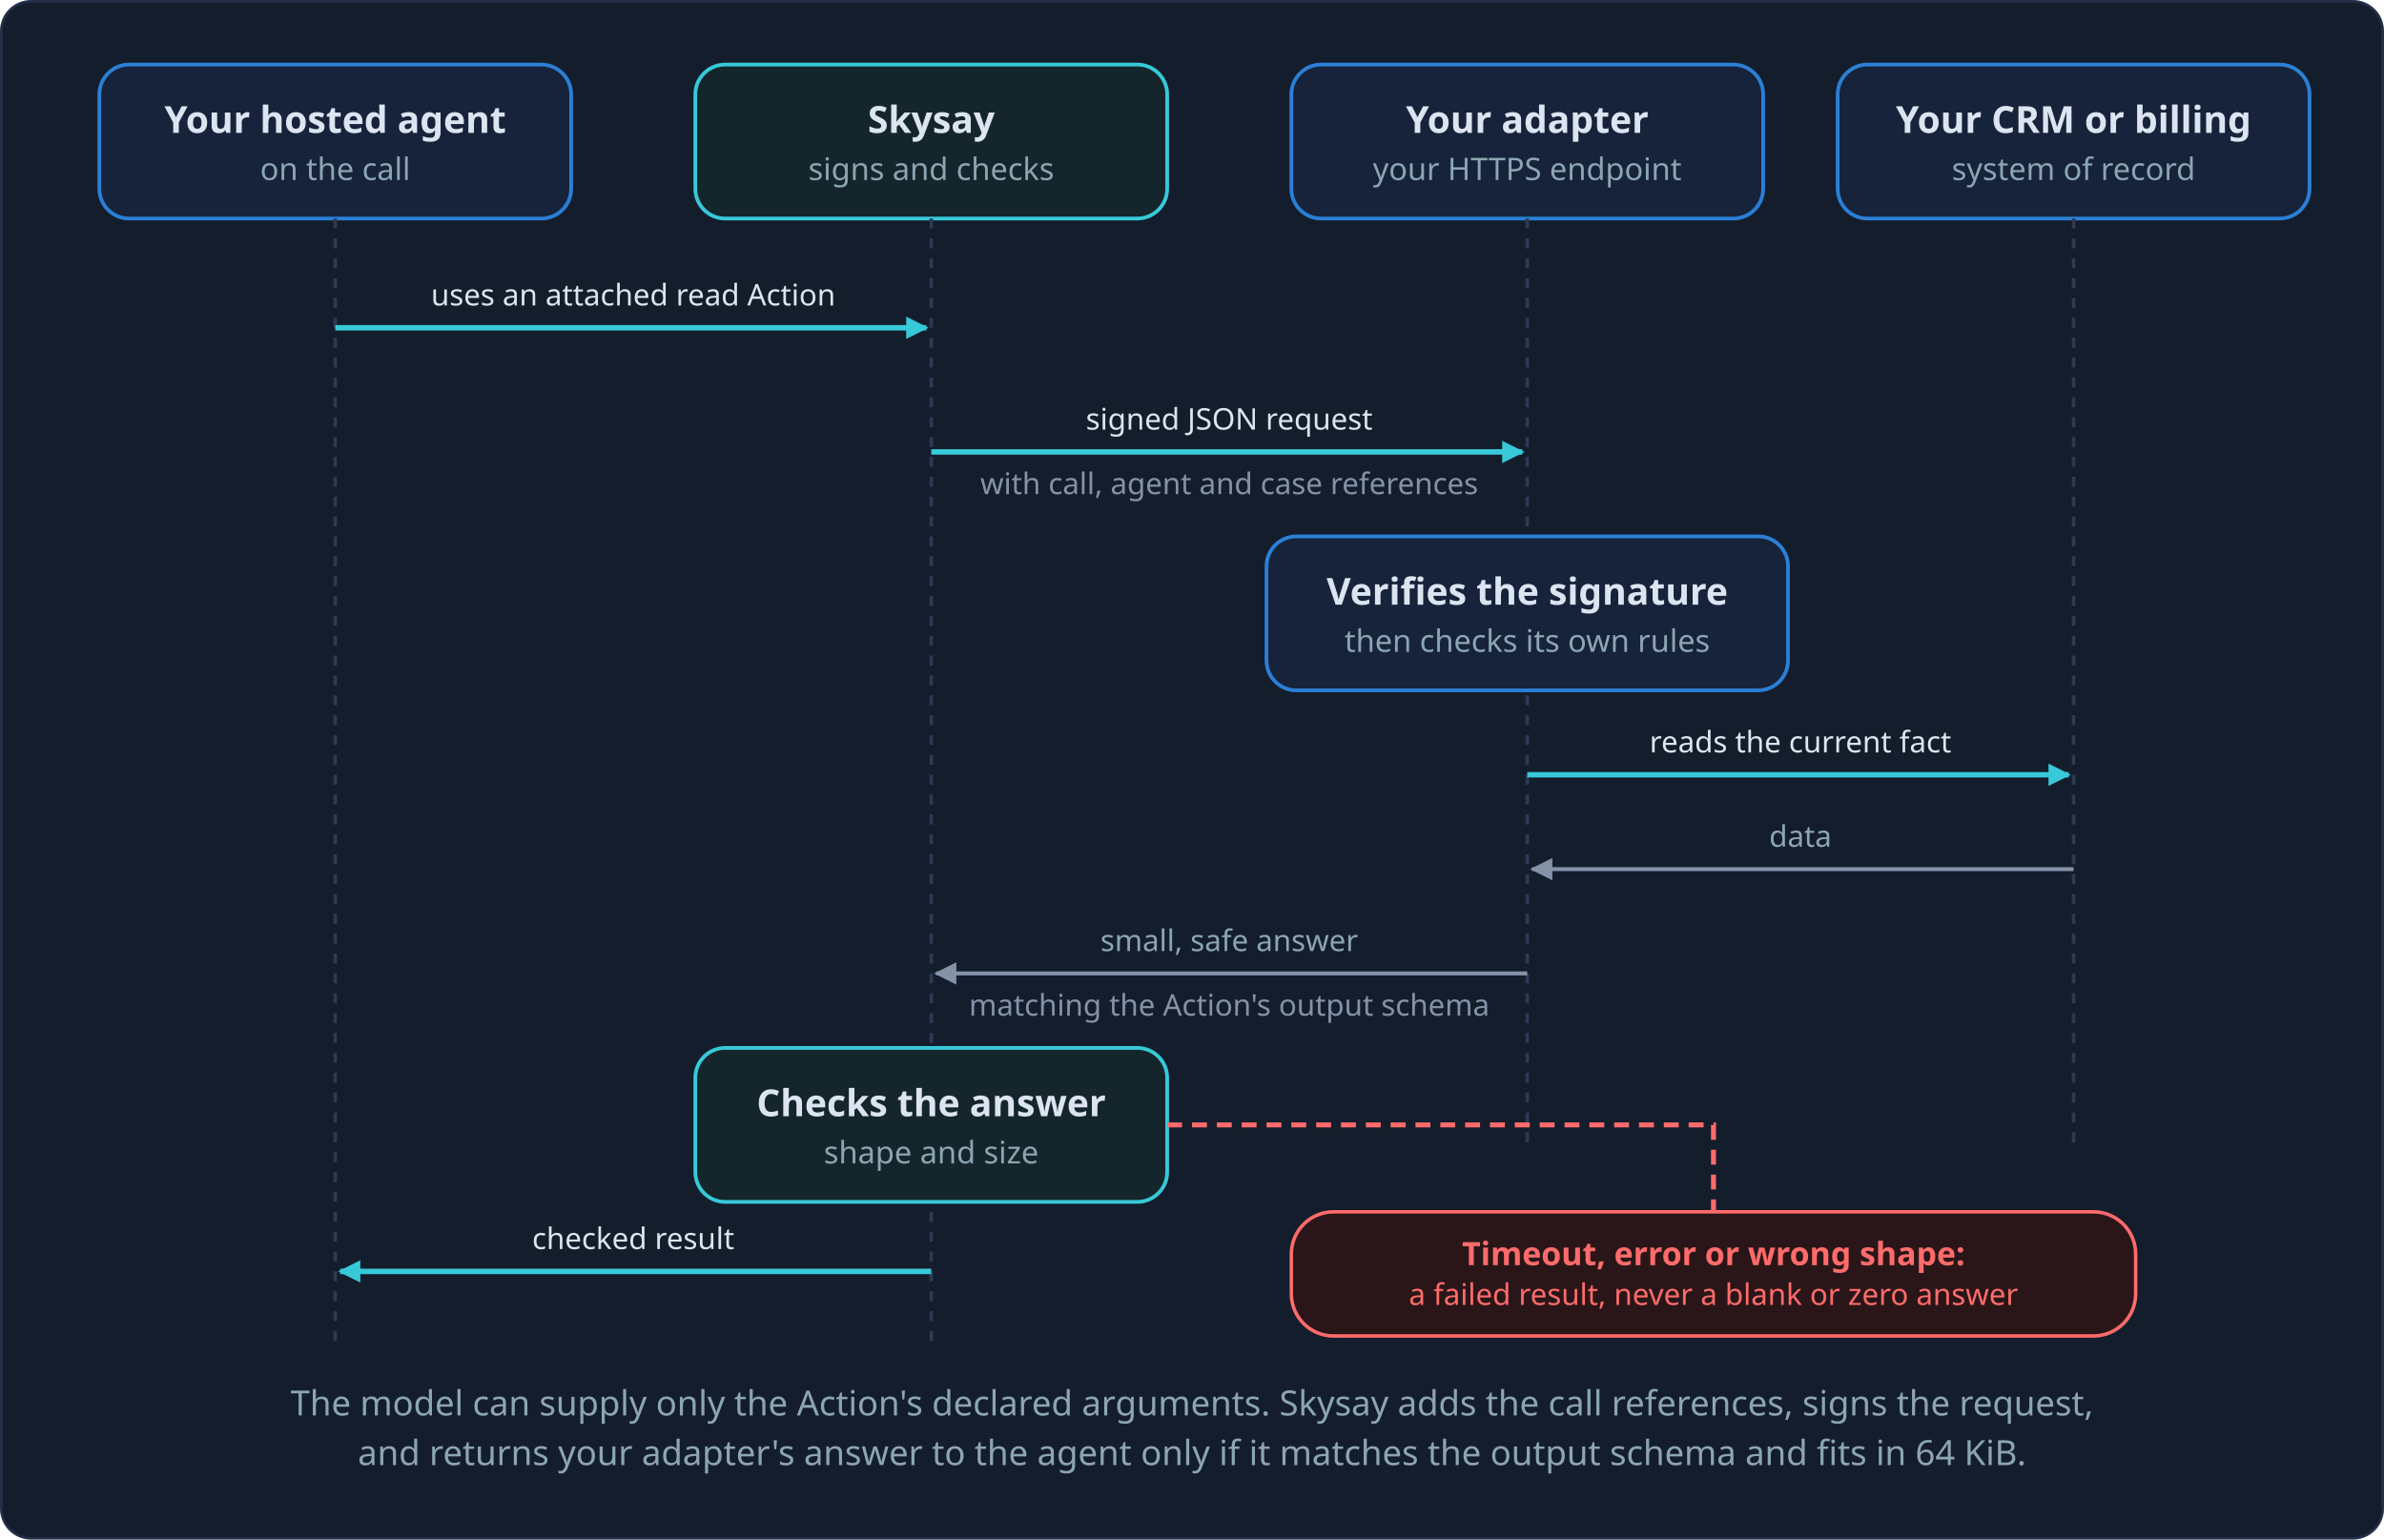
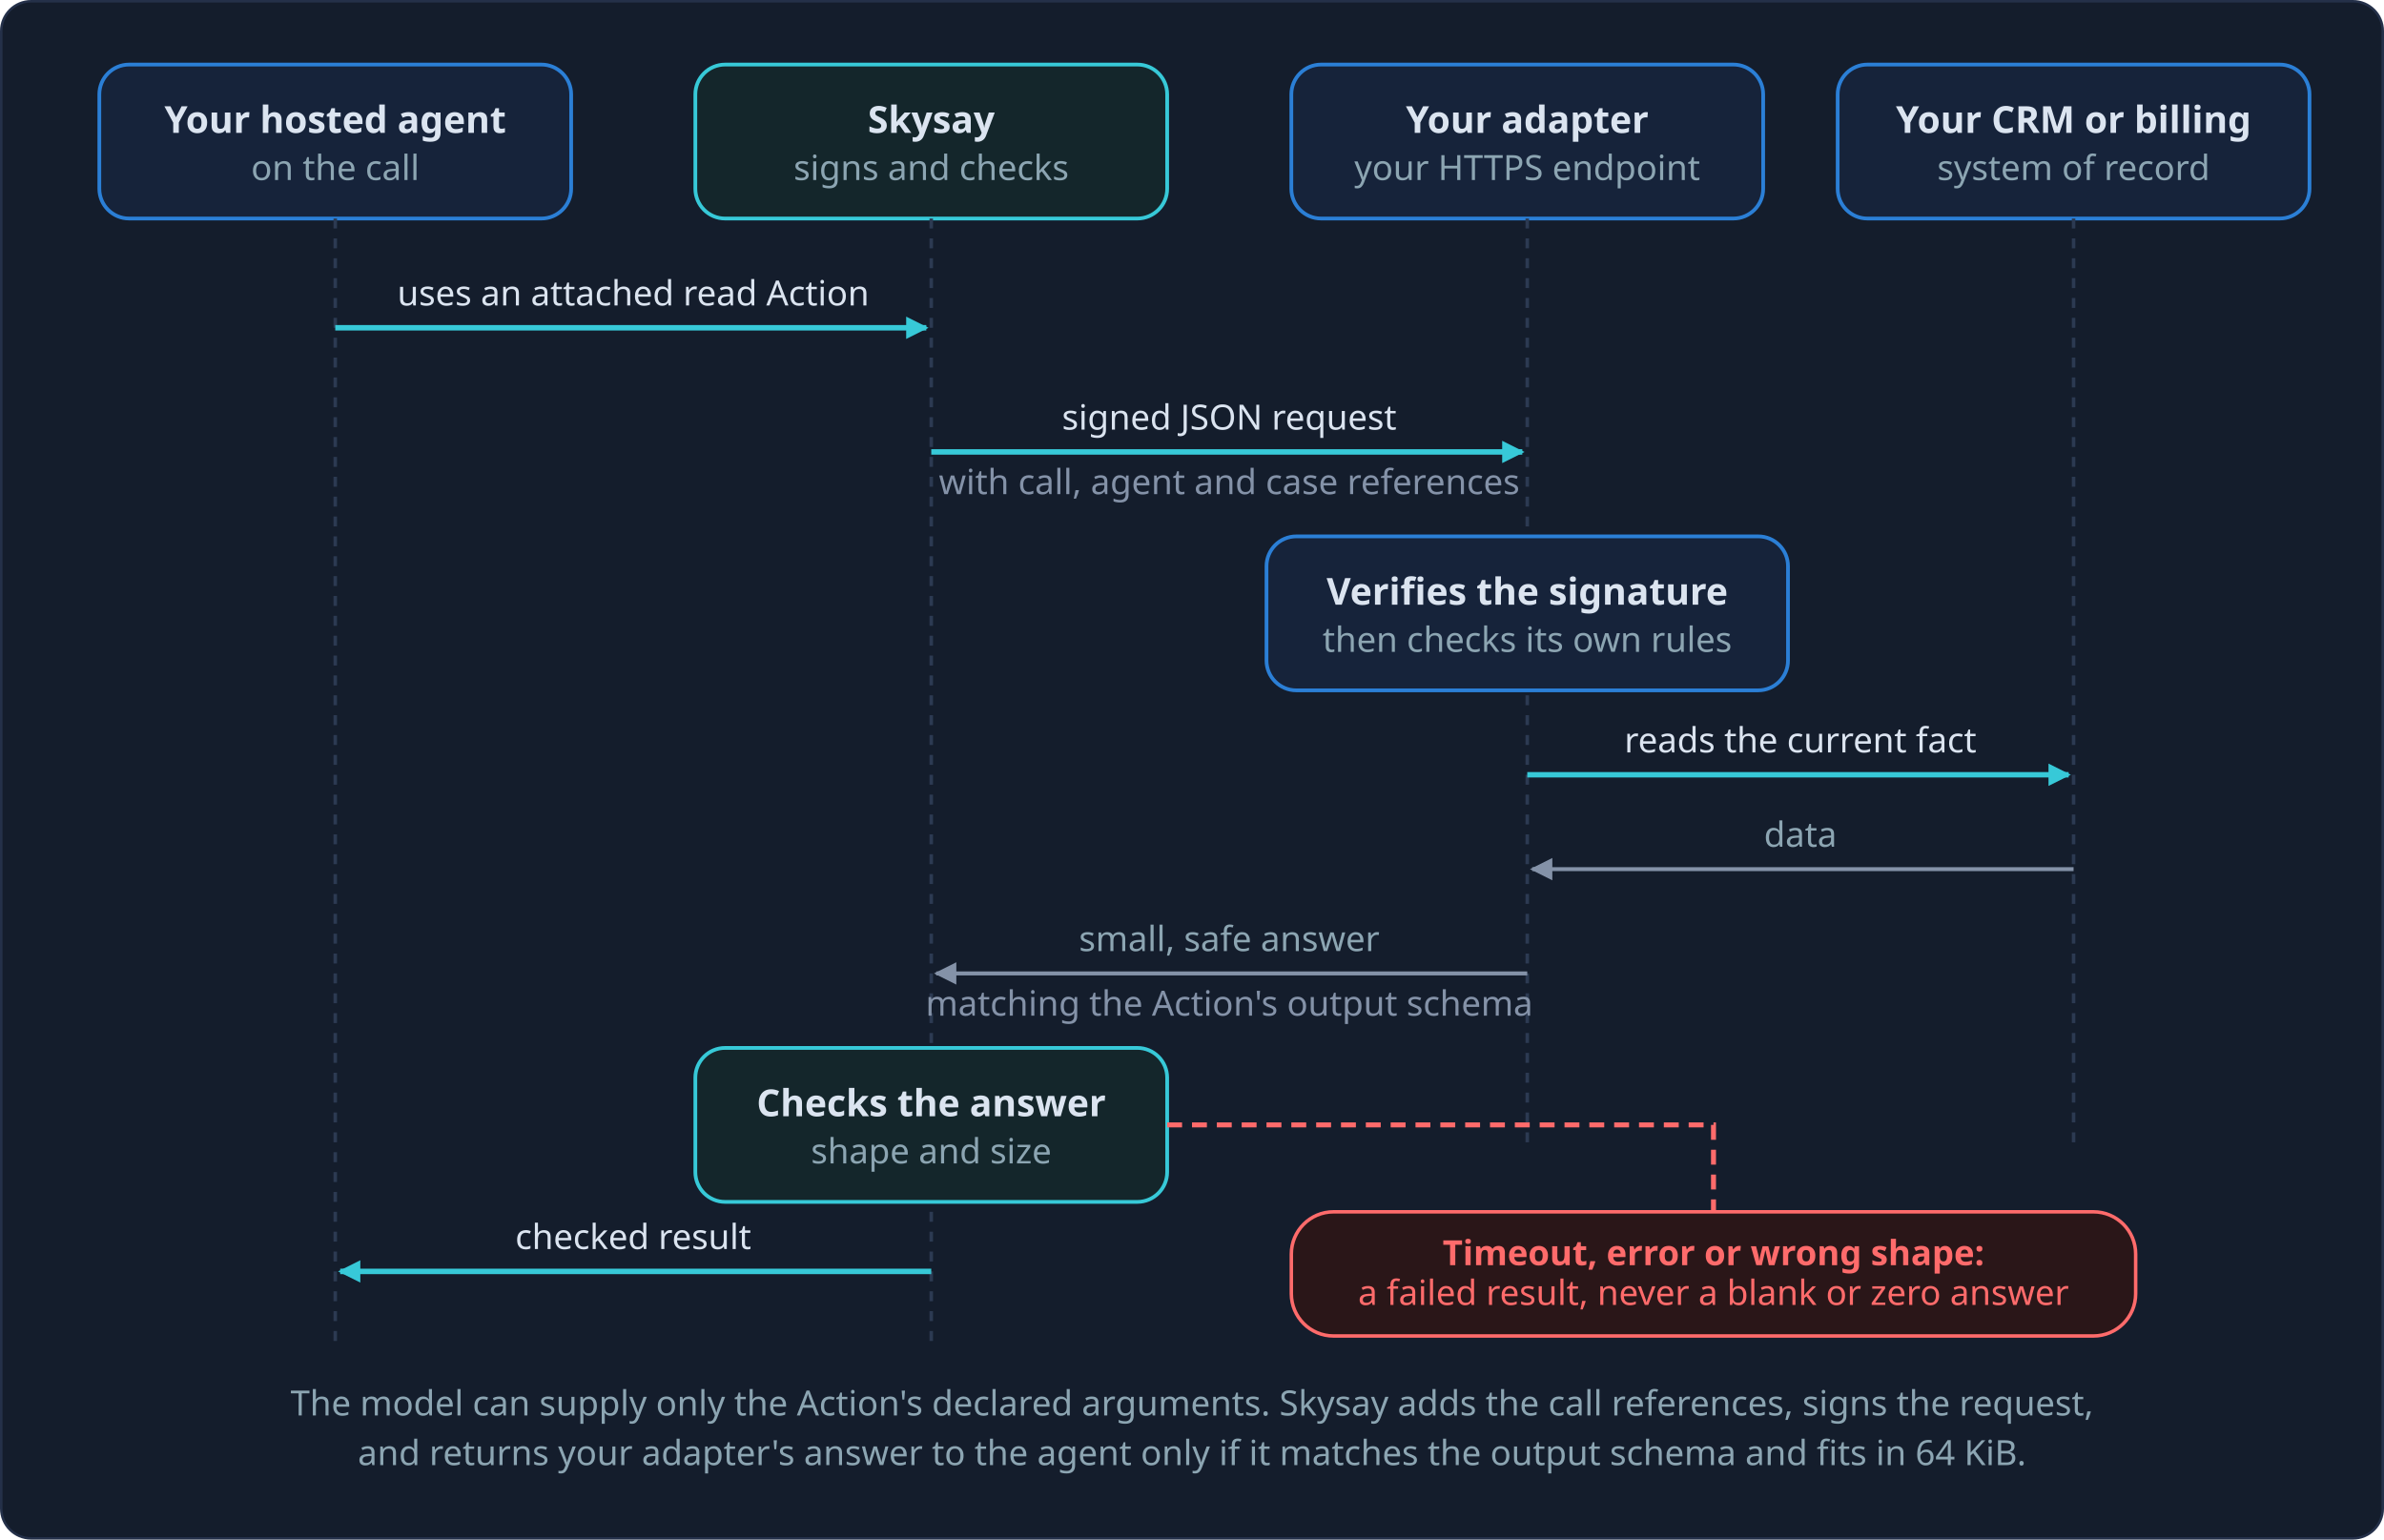
<svg xmlns="http://www.w3.org/2000/svg" viewBox="0 0 960 620" width="960" height="620" role="img">
  <defs>
    <marker id="am" viewBox="0 0 10 10" refX="9" refY="5" markerWidth="9" markerHeight="9" markerUnits="userSpaceOnUse" orient="auto">
      <path d="M0,0 L10,5 L0,10 z" fill="#37c9d8" />
    </marker>
    <marker id="ams" viewBox="0 0 10 10" refX="9" refY="5" markerWidth="9" markerHeight="9" markerUnits="userSpaceOnUse" orient="auto-start-reverse">
      <path d="M0,0 L10,5 L0,10 z" fill="#37c9d8" />
    </marker>
    <marker id="as" viewBox="0 0 10 10" refX="9" refY="5" markerWidth="9" markerHeight="9" markerUnits="userSpaceOnUse" orient="auto">
      <path d="M0,0 L10,5 L0,10 z" fill="#8492a8" />
    </marker>
    <marker id="ass" viewBox="0 0 10 10" refX="9" refY="5" markerWidth="9" markerHeight="9" markerUnits="userSpaceOnUse" orient="auto-start-reverse">
      <path d="M0,0 L10,5 L0,10 z" fill="#8492a8" />
    </marker>
    <marker id="af" viewBox="0 0 10 10" refX="9" refY="5" markerWidth="9" markerHeight="9" markerUnits="userSpaceOnUse" orient="auto">
      <path d="M0,0 L10,5 L0,10 z" fill="#ff6b6b" />
    </marker>
    <marker id="afs" viewBox="0 0 10 10" refX="9" refY="5" markerWidth="9" markerHeight="9" markerUnits="userSpaceOnUse" orient="auto-start-reverse">
      <path d="M0,0 L10,5 L0,10 z" fill="#ff6b6b" />
    </marker>
  </defs>
  <rect x="0.5" y="0.5" width="959" height="619" rx="12" fill="#141d2c" stroke="#243049" stroke-width="1" />
  <rect x="40" y="26" width="190" height="62" rx="12" fill="#16233a" stroke="#2b7fd6" stroke-width="1.5" />
  <text x="135.0" y="53.5" font-family="'Geist Variable', ui-sans-serif, system-ui, sans-serif" font-size="15" fill="#dbe4f0" font-weight="600" text-anchor="middle">Your hosted agent</text>
-   <text x="135.0" y="72.5" font-family="'Geist Variable', ui-sans-serif, system-ui, sans-serif" font-size="12.5" fill="#8ca5b2" text-anchor="middle">on the call</text>
+   <text x="135.0" y="72.5" font-family="'Geist Variable', ui-sans-serif, system-ui, sans-serif" font-size="14" fill="#8ca5b2" text-anchor="middle">on the call</text>
  <rect x="280" y="26" width="190" height="62" rx="12" fill="#14262b" stroke="#37c9d8" stroke-width="1.5" />
  <text x="375.0" y="53.5" font-family="'Geist Variable', ui-sans-serif, system-ui, sans-serif" font-size="15" fill="#dbe4f0" font-weight="600" text-anchor="middle">Skysay</text>
-   <text x="375.0" y="72.5" font-family="'Geist Variable', ui-sans-serif, system-ui, sans-serif" font-size="12.5" fill="#8ca5b2" text-anchor="middle">signs and checks</text>
+   <text x="375.0" y="72.5" font-family="'Geist Variable', ui-sans-serif, system-ui, sans-serif" font-size="14" fill="#8ca5b2" text-anchor="middle">signs and checks</text>
  <rect x="520" y="26" width="190" height="62" rx="12" fill="#16233a" stroke="#2b7fd6" stroke-width="1.5" />
  <text x="615.0" y="53.5" font-family="'Geist Variable', ui-sans-serif, system-ui, sans-serif" font-size="15" fill="#dbe4f0" font-weight="600" text-anchor="middle">Your adapter</text>
-   <text x="615.0" y="72.5" font-family="'Geist Variable', ui-sans-serif, system-ui, sans-serif" font-size="12.5" fill="#8ca5b2" text-anchor="middle">your HTTPS endpoint</text>
+   <text x="615.0" y="72.5" font-family="'Geist Variable', ui-sans-serif, system-ui, sans-serif" font-size="14" fill="#8ca5b2" text-anchor="middle">your HTTPS endpoint</text>
  <rect x="740" y="26" width="190" height="62" rx="12" fill="#16233a" stroke="#2b7fd6" stroke-width="1.5" />
  <text x="835.0" y="53.5" font-family="'Geist Variable', ui-sans-serif, system-ui, sans-serif" font-size="15" fill="#dbe4f0" font-weight="600" text-anchor="middle">Your CRM or billing</text>
-   <text x="835.0" y="72.5" font-family="'Geist Variable', ui-sans-serif, system-ui, sans-serif" font-size="12.5" fill="#8ca5b2" text-anchor="middle">system of record</text>
+   <text x="835.0" y="72.5" font-family="'Geist Variable', ui-sans-serif, system-ui, sans-serif" font-size="14" fill="#8ca5b2" text-anchor="middle">system of record</text>
  <polyline points="135,88 135,540" fill="none" stroke="#2c3a52" stroke-width="1.4" stroke-dasharray="4 4" />
  <polyline points="375,88 375,540" fill="none" stroke="#2c3a52" stroke-width="1.4" stroke-dasharray="4 4" />
  <polyline points="615,88 615,462" fill="none" stroke="#2c3a52" stroke-width="1.4" stroke-dasharray="4 4" />
  <polyline points="835,88 835,462" fill="none" stroke="#2c3a52" stroke-width="1.4" stroke-dasharray="4 4" />
  <polyline points="135,132 373,132" fill="none" stroke="#37c9d8" stroke-width="2.2" stroke-linejoin="round" marker-end="url(#am)" />
-   <text x="255" y="123" font-family="'Geist Variable', ui-sans-serif, system-ui, sans-serif" font-size="12" fill="#dbe4f0" text-anchor="middle">uses an attached read Action</text>
+   <text x="255" y="123" font-family="'Geist Variable', ui-sans-serif, system-ui, sans-serif" font-size="14" fill="#dbe4f0" text-anchor="middle">uses an attached read Action</text>
  <polyline points="375,182 613,182" fill="none" stroke="#37c9d8" stroke-width="2.2" stroke-linejoin="round" marker-end="url(#am)" />
-   <text x="495" y="173" font-family="'Geist Variable', ui-sans-serif, system-ui, sans-serif" font-size="12" fill="#dbe4f0" text-anchor="middle">signed JSON request</text>
-   <text x="495" y="199" font-family="'Geist Variable', ui-sans-serif, system-ui, sans-serif" font-size="12" fill="#8492a8" text-anchor="middle">with call, agent and case references</text>
+   <text x="495" y="173" font-family="'Geist Variable', ui-sans-serif, system-ui, sans-serif" font-size="14" fill="#dbe4f0" text-anchor="middle">signed JSON request</text>
+   <text x="495" y="199" font-family="'Geist Variable', ui-sans-serif, system-ui, sans-serif" font-size="14" fill="#8492a8" text-anchor="middle">with call, agent and case references</text>
  <rect x="510" y="216" width="210" height="62" rx="12" fill="#16233a" stroke="#2b7fd6" stroke-width="1.5" />
  <text x="615.0" y="243.5" font-family="'Geist Variable', ui-sans-serif, system-ui, sans-serif" font-size="15" fill="#dbe4f0" font-weight="600" text-anchor="middle">Verifies the signature</text>
-   <text x="615.0" y="262.5" font-family="'Geist Variable', ui-sans-serif, system-ui, sans-serif" font-size="12.5" fill="#8ca5b2" text-anchor="middle">then checks its own rules</text>
+   <text x="615.0" y="262.5" font-family="'Geist Variable', ui-sans-serif, system-ui, sans-serif" font-size="14" fill="#8ca5b2" text-anchor="middle">then checks its own rules</text>
  <polyline points="615,312 833,312" fill="none" stroke="#37c9d8" stroke-width="2.2" stroke-linejoin="round" marker-end="url(#am)" />
-   <text x="725" y="303" font-family="'Geist Variable', ui-sans-serif, system-ui, sans-serif" font-size="12" fill="#dbe4f0" text-anchor="middle">reads the current fact</text>
+   <text x="725" y="303" font-family="'Geist Variable', ui-sans-serif, system-ui, sans-serif" font-size="14" fill="#dbe4f0" text-anchor="middle">reads the current fact</text>
  <polyline points="835,350 617,350" fill="none" stroke="#8492a8" stroke-width="1.6" stroke-linejoin="round" marker-end="url(#as)" />
-   <text x="725" y="341" font-family="'Geist Variable', ui-sans-serif, system-ui, sans-serif" font-size="12" fill="#8ca5b2" text-anchor="middle">data</text>
+   <text x="725" y="341" font-family="'Geist Variable', ui-sans-serif, system-ui, sans-serif" font-size="14" fill="#8ca5b2" text-anchor="middle">data</text>
  <polyline points="615,392 377,392" fill="none" stroke="#8492a8" stroke-width="1.6" stroke-linejoin="round" marker-end="url(#as)" />
-   <text x="495" y="383" font-family="'Geist Variable', ui-sans-serif, system-ui, sans-serif" font-size="12" fill="#8ca5b2" text-anchor="middle">small, safe answer</text>
-   <text x="495" y="409" font-family="'Geist Variable', ui-sans-serif, system-ui, sans-serif" font-size="12" fill="#8492a8" text-anchor="middle">matching the Action's output schema</text>
+   <text x="495" y="383" font-family="'Geist Variable', ui-sans-serif, system-ui, sans-serif" font-size="14" fill="#8ca5b2" text-anchor="middle">small, safe answer</text>
+   <text x="495" y="409" font-family="'Geist Variable', ui-sans-serif, system-ui, sans-serif" font-size="14" fill="#8492a8" text-anchor="middle">matching the Action's output schema</text>
  <rect x="280" y="422" width="190" height="62" rx="12" fill="#14262b" stroke="#37c9d8" stroke-width="1.5" />
  <text x="375.0" y="449.5" font-family="'Geist Variable', ui-sans-serif, system-ui, sans-serif" font-size="15" fill="#dbe4f0" font-weight="600" text-anchor="middle">Checks the answer</text>
-   <text x="375.0" y="468.5" font-family="'Geist Variable', ui-sans-serif, system-ui, sans-serif" font-size="12.5" fill="#8ca5b2" text-anchor="middle">shape and size</text>
+   <text x="375.0" y="468.5" font-family="'Geist Variable', ui-sans-serif, system-ui, sans-serif" font-size="14" fill="#8ca5b2" text-anchor="middle">shape and size</text>
  <polyline points="375,512 137,512" fill="none" stroke="#37c9d8" stroke-width="2.2" stroke-linejoin="round" marker-end="url(#am)" />
-   <text x="255" y="503" font-family="'Geist Variable', ui-sans-serif, system-ui, sans-serif" font-size="12" fill="#dbe4f0" text-anchor="middle">checked result</text>
+   <text x="255" y="503" font-family="'Geist Variable', ui-sans-serif, system-ui, sans-serif" font-size="14" fill="#dbe4f0" text-anchor="middle">checked result</text>
  <polyline points="470,453 690,453 690,488" fill="none" stroke="#ff6b6b" stroke-width="2" stroke-dasharray="6 4" />
  <rect x="520" y="488" width="340" height="50" rx="17" fill="#2a1618" stroke="#ff6b6b" stroke-width="1.4" />
-   <text x="690.0" y="509.5" font-family="'Geist Variable', ui-sans-serif, system-ui, sans-serif" font-size="13" fill="#ff6b6b" font-weight="600" text-anchor="middle">Timeout, error or wrong shape:</text>
-   <text x="690.0" y="525.5" font-family="'Geist Variable', ui-sans-serif, system-ui, sans-serif" font-size="12" fill="#ff6b6b" text-anchor="middle">a failed result, never a blank or zero answer</text>
+   <text x="690.0" y="509.5" font-family="'Geist Variable', ui-sans-serif, system-ui, sans-serif" font-size="14" fill="#ff6b6b" font-weight="600" text-anchor="middle">Timeout, error or wrong shape:</text>
+   <text x="690.0" y="525.5" font-family="'Geist Variable', ui-sans-serif, system-ui, sans-serif" font-size="14" fill="#ff6b6b" text-anchor="middle">a failed result, never a blank or zero answer</text>
  <text x="480.0" y="570" font-family="'Geist Variable', ui-sans-serif, system-ui, sans-serif" font-size="14" fill="#8ca5b2" text-anchor="middle">The model can supply only the Action's declared arguments. Skysay adds the call references, signs the request,</text>
  <text x="480.0" y="590" font-family="'Geist Variable', ui-sans-serif, system-ui, sans-serif" font-size="14" fill="#8ca5b2" text-anchor="middle">and returns your adapter's answer to the agent only if it matches the output schema and fits in 64 KiB.</text>
</svg>
